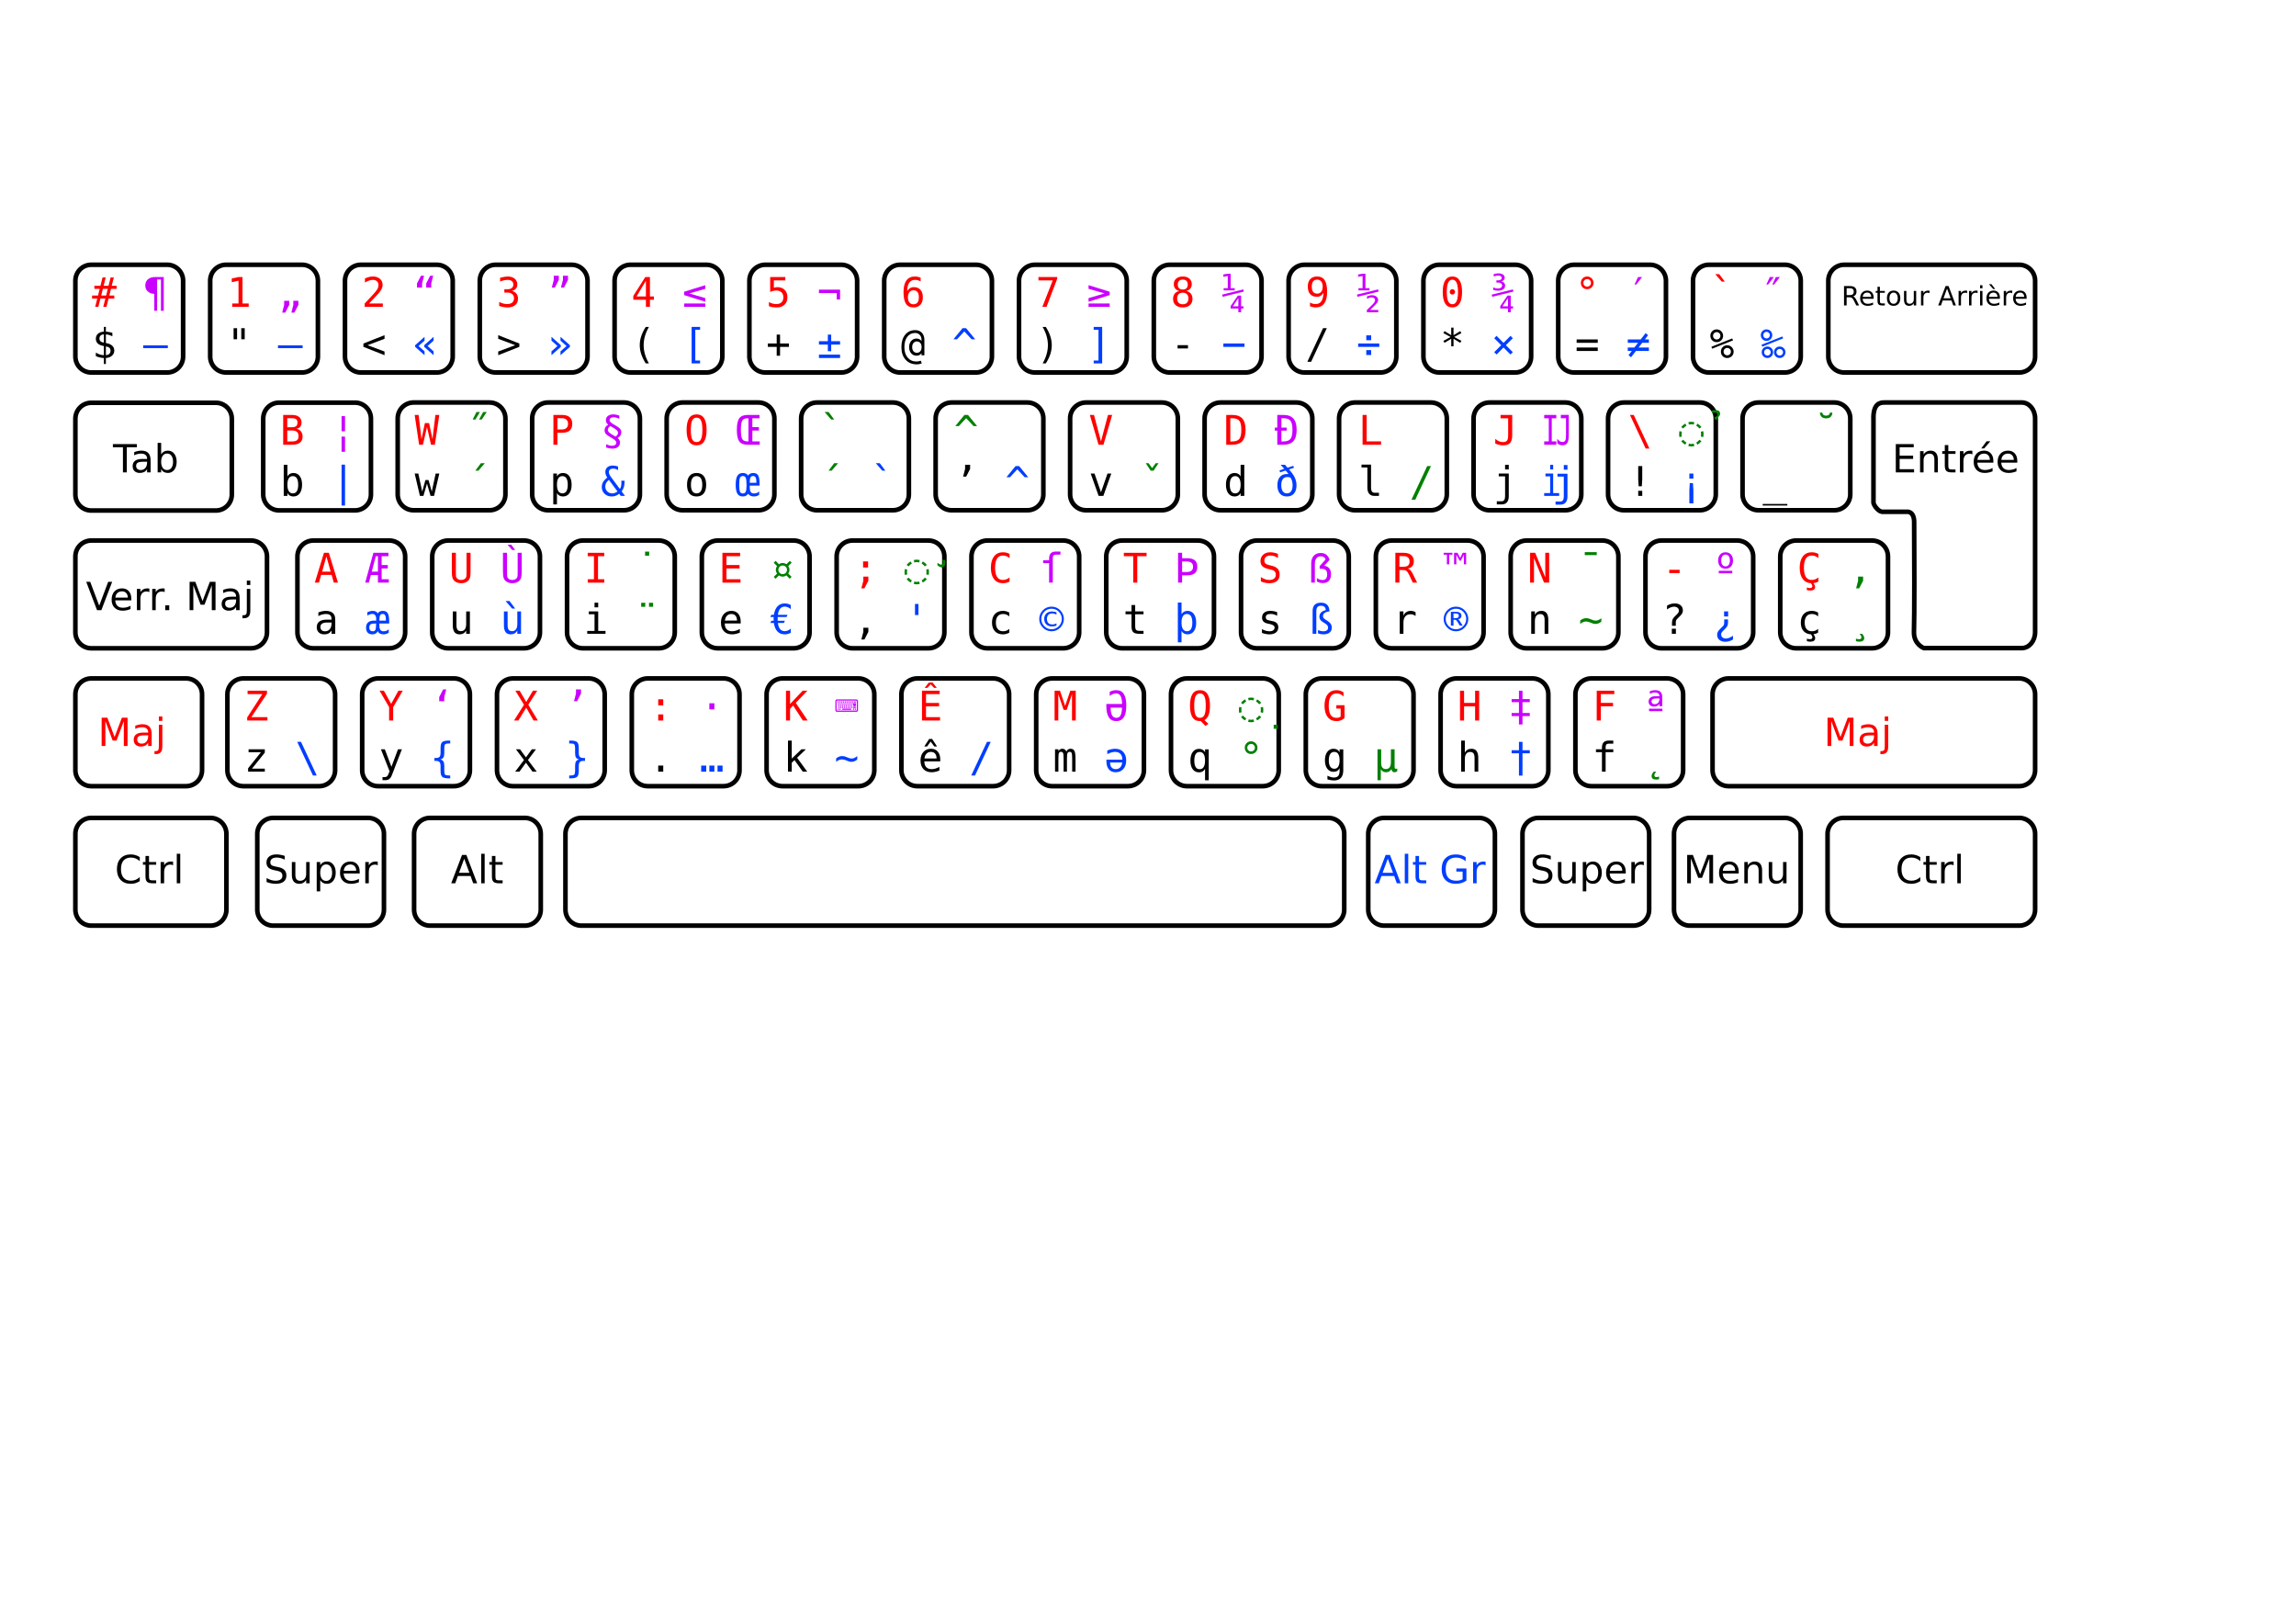
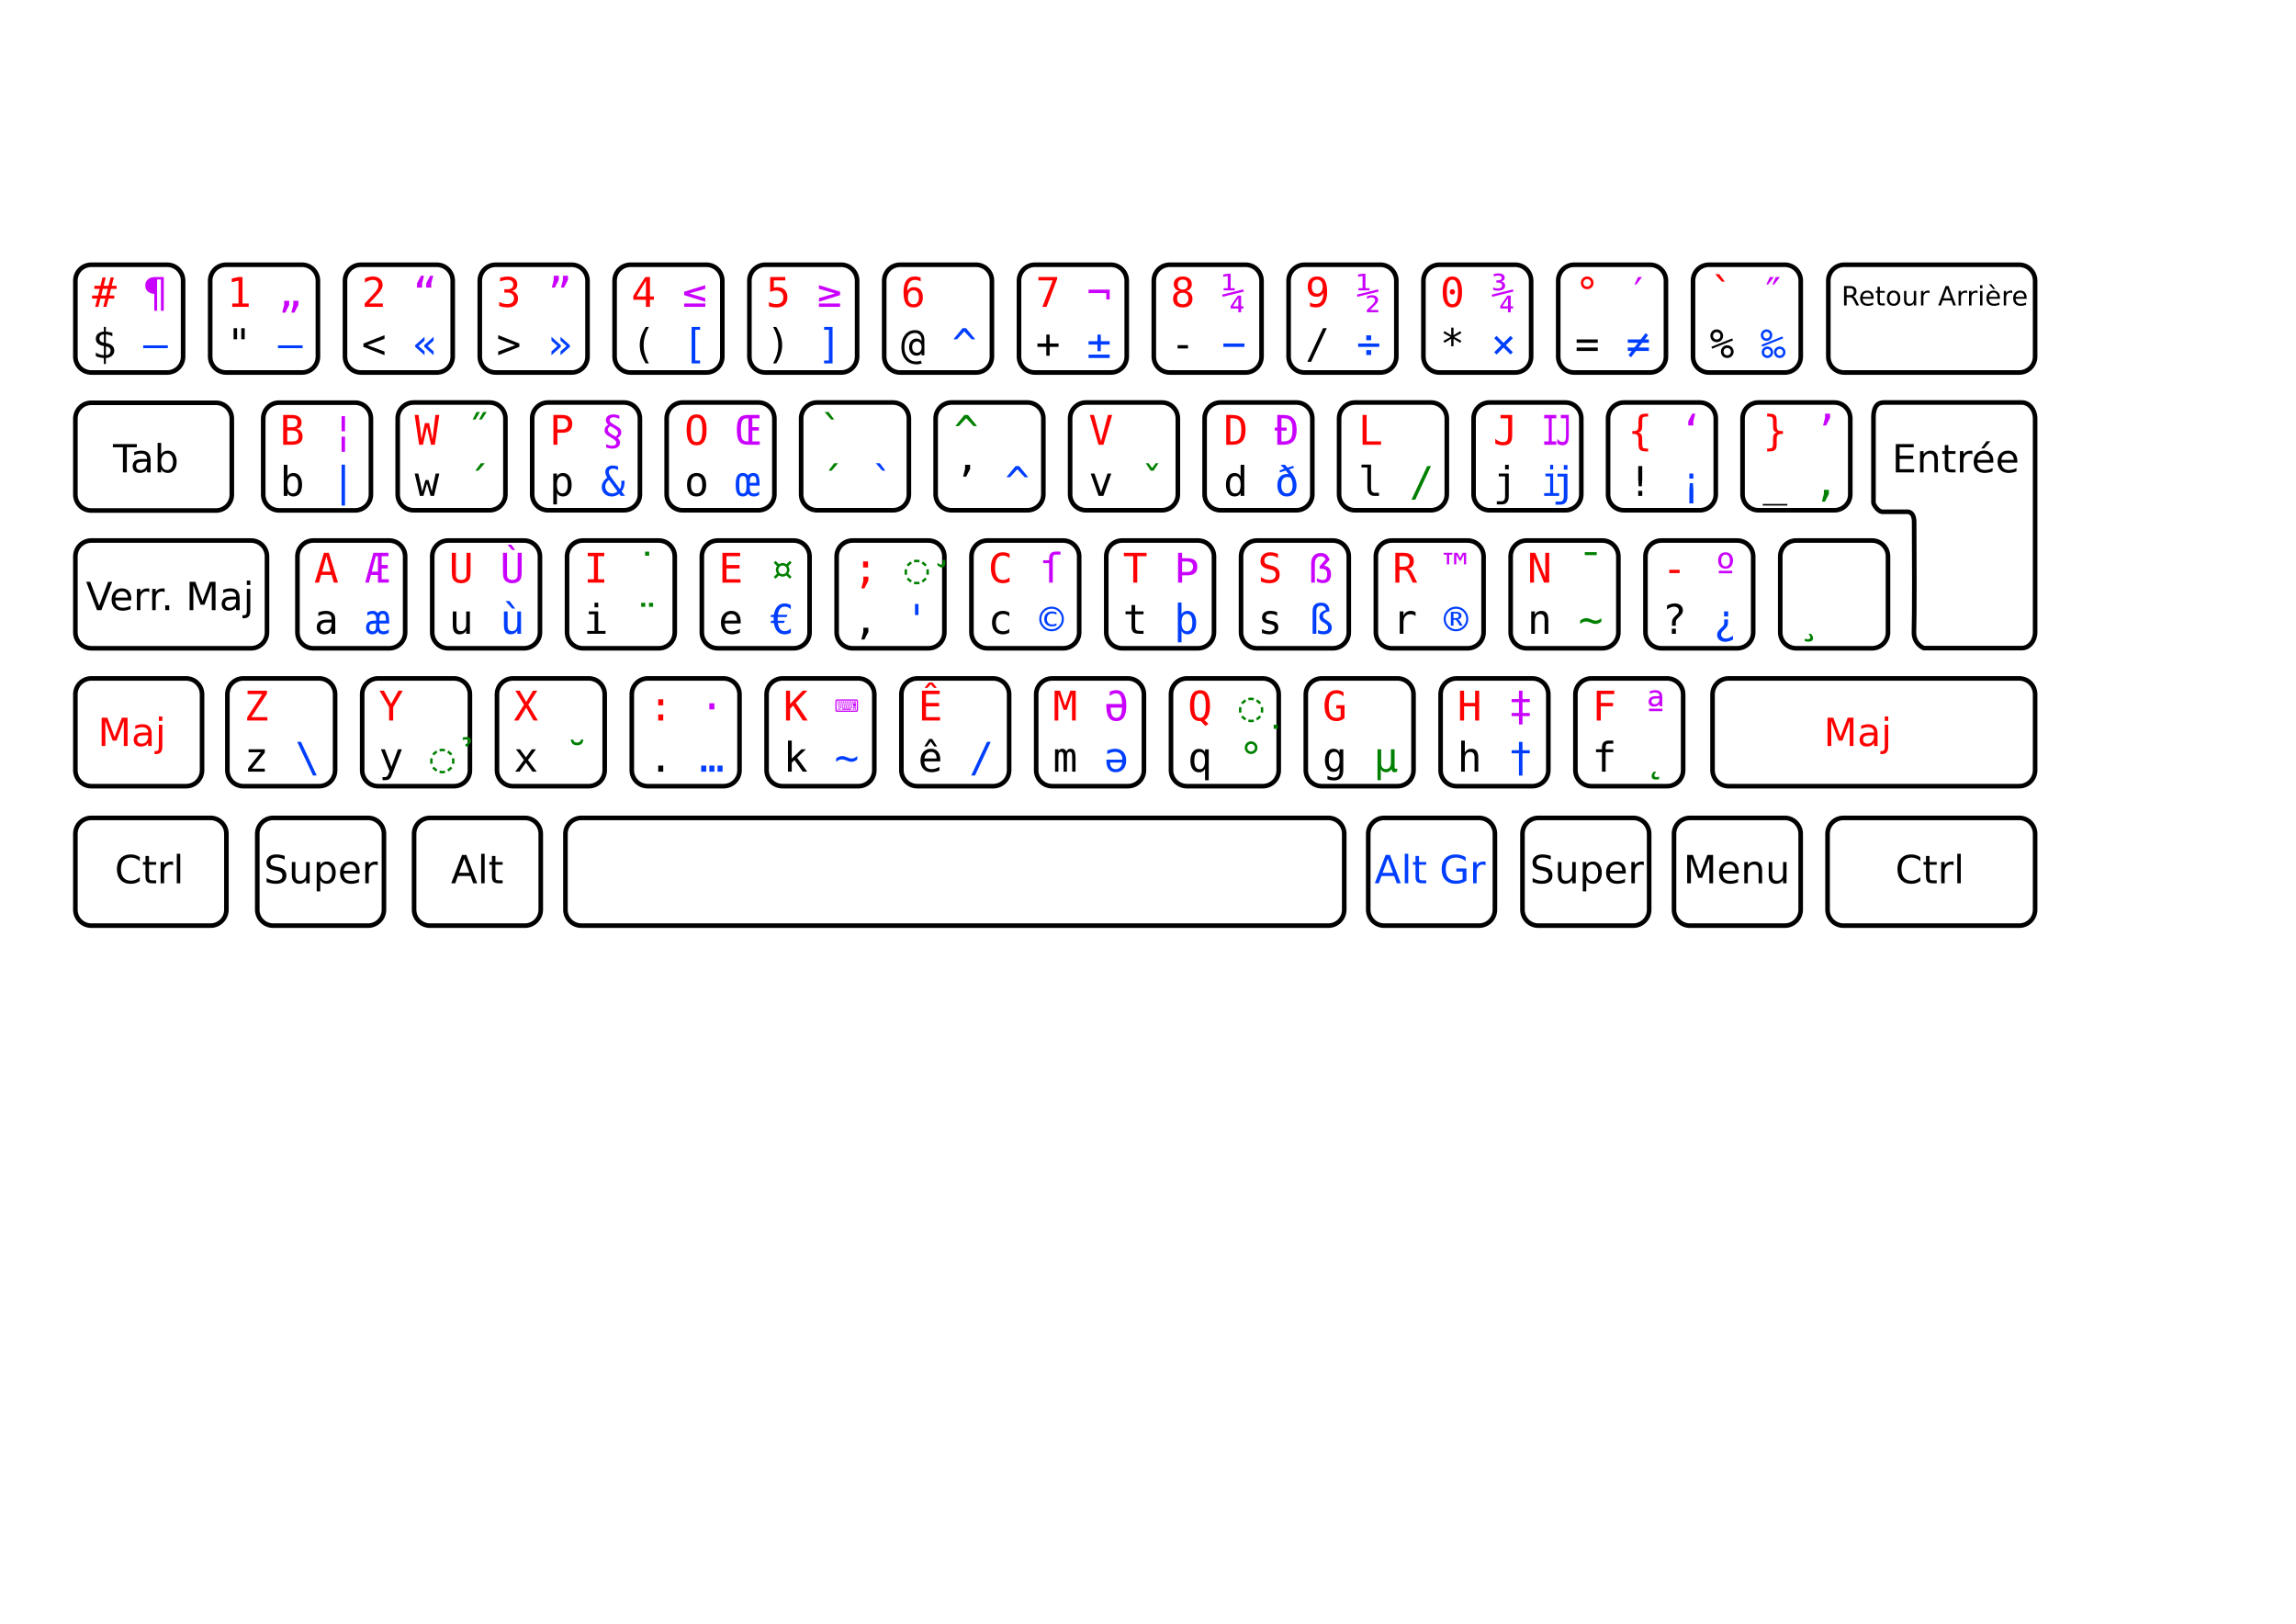
<svg xmlns="http://www.w3.org/2000/svg" width="297mm" height="210mm" id="svg3276">
  <defs id="defs3278" />
  <g id="layer1">
    <rect width="52.671" height="52.671" rx="7.785" x="36.853" y="129.416" style="opacity:1;fill:none;fill-opacity:1;stroke:#000000;stroke-width:2.25;stroke-linecap:square;stroke-linejoin:miter;stroke-miterlimit:4;stroke-dasharray:none;stroke-dashoffset:0;stroke-opacity:1" id="rect3285" />
    <rect width="52.671" height="52.671" rx="7.785" ry="7.785" x="102.758" y="129.416" style="fill:none;fill-opacity:1;stroke:#000000;stroke-width:2.25;stroke-linecap:square;stroke-linejoin:miter;stroke-miterlimit:4;stroke-dasharray:none;stroke-dashoffset:0;stroke-opacity:1" id="use3769" />
    <rect width="52.671" height="52.671" rx="7.785" ry="7.785" x="168.664" y="129.416" style="fill:none;fill-opacity:1;stroke:#000000;stroke-width:2.25;stroke-linecap:square;stroke-linejoin:miter;stroke-miterlimit:4;stroke-dasharray:none;stroke-dashoffset:0;stroke-opacity:1" id="use3771" />
    <rect width="52.671" height="52.671" rx="7.785" ry="7.785" x="234.569" y="129.416" style="fill:none;fill-opacity:1;stroke:#000000;stroke-width:2.25;stroke-linecap:square;stroke-linejoin:miter;stroke-miterlimit:4;stroke-dasharray:none;stroke-dashoffset:0;stroke-opacity:1" id="use3773" />
    <rect width="52.671" height="52.671" rx="7.785" ry="7.785" x="300.475" y="129.416" style="fill:none;fill-opacity:1;stroke:#000000;stroke-width:2.25;stroke-linecap:square;stroke-linejoin:miter;stroke-miterlimit:4;stroke-dasharray:none;stroke-dashoffset:0;stroke-opacity:1" id="use3775" />
    <rect width="52.671" height="52.671" rx="7.785" ry="7.785" x="366.38" y="129.416" style="fill:none;fill-opacity:1;stroke:#000000;stroke-width:2.25;stroke-linecap:square;stroke-linejoin:miter;stroke-miterlimit:4;stroke-dasharray:none;stroke-dashoffset:0;stroke-opacity:1" id="use3777" />
    <rect width="52.671" height="52.671" rx="7.785" ry="7.785" x="432.286" y="129.416" style="fill:none;fill-opacity:1;stroke:#000000;stroke-width:2.25;stroke-linecap:square;stroke-linejoin:miter;stroke-miterlimit:4;stroke-dasharray:none;stroke-dashoffset:0;stroke-opacity:1" id="use3779" />
    <rect width="52.671" height="52.671" rx="7.785" ry="7.785" x="498.192" y="129.416" style="fill:none;fill-opacity:1;stroke:#000000;stroke-width:2.25;stroke-linecap:square;stroke-linejoin:miter;stroke-miterlimit:4;stroke-dasharray:none;stroke-dashoffset:0;stroke-opacity:1" id="use3781" />
    <rect width="52.671" height="52.671" rx="7.785" ry="7.785" x="564.097" y="129.416" style="fill:none;fill-opacity:1;stroke:#000000;stroke-width:2.25;stroke-linecap:square;stroke-linejoin:miter;stroke-miterlimit:4;stroke-dasharray:none;stroke-dashoffset:0;stroke-opacity:1" id="use3783" />
    <rect width="52.671" height="52.671" rx="7.785" ry="7.785" x="630.003" y="129.416" style="fill:none;fill-opacity:1;stroke:#000000;stroke-width:2.25;stroke-linecap:square;stroke-linejoin:miter;stroke-miterlimit:4;stroke-dasharray:none;stroke-dashoffset:0;stroke-opacity:1" id="use3785" />
    <rect width="52.671" height="52.671" rx="7.785" ry="7.785" x="695.908" y="129.416" style="fill:none;fill-opacity:1;stroke:#000000;stroke-width:2.25;stroke-linecap:square;stroke-linejoin:miter;stroke-miterlimit:4;stroke-dasharray:none;stroke-dashoffset:0;stroke-opacity:1" id="use3787" />
    <rect width="52.671" height="52.671" rx="7.785" ry="7.785" x="761.814" y="129.416" style="fill:none;fill-opacity:1;stroke:#000000;stroke-width:2.25;stroke-linecap:square;stroke-linejoin:miter;stroke-miterlimit:4;stroke-dasharray:none;stroke-dashoffset:0;stroke-opacity:1" id="use3789" />
    <rect width="52.671" height="52.671" rx="7.785" ry="7.785" x="827.719" y="129.416" style="fill:none;fill-opacity:1;stroke:#000000;stroke-width:2.25;stroke-linecap:square;stroke-linejoin:miter;stroke-miterlimit:4;stroke-dasharray:none;stroke-dashoffset:0;stroke-opacity:1" id="use3791" />
    <rect width="52.671" height="52.671" rx="7.785" ry="7.785" x="128.682" y="196.819" style="fill:none;fill-opacity:1;stroke:#000000;stroke-width:2.25;stroke-linecap:square;stroke-linejoin:miter;stroke-miterlimit:4;stroke-dasharray:none;stroke-dashoffset:0;stroke-opacity:1" id="use3797" />
    <rect width="52.671" height="52.671" rx="7.785" ry="7.785" x="145.412" y="264.221" style="fill:none;fill-opacity:1;stroke:#000000;stroke-width:2.25;stroke-linecap:square;stroke-linejoin:miter;stroke-miterlimit:4;stroke-dasharray:none;stroke-dashoffset:0;stroke-opacity:1" id="use3799" />
    <rect width="52.671" height="52.671" rx="7.785" ry="7.785" x="194.432" y="196.754" style="fill:none;fill-opacity:1;stroke:#000000;stroke-width:2.25;stroke-linecap:square;stroke-linejoin:miter;stroke-miterlimit:4;stroke-dasharray:none;stroke-dashoffset:0;stroke-opacity:1" id="use3801" />
    <rect width="52.671" height="52.671" rx="7.785" ry="7.785" x="260.182" y="196.754" style="fill:none;fill-opacity:1;stroke:#000000;stroke-width:2.25;stroke-linecap:square;stroke-linejoin:miter;stroke-miterlimit:4;stroke-dasharray:none;stroke-dashoffset:0;stroke-opacity:1" id="use3803" />
    <rect width="52.671" height="52.671" rx="7.785" ry="7.785" x="325.932" y="196.754" style="fill:none;fill-opacity:1;stroke:#000000;stroke-width:2.25;stroke-linecap:square;stroke-linejoin:miter;stroke-miterlimit:4;stroke-dasharray:none;stroke-dashoffset:0;stroke-opacity:1" id="use3805" />
    <rect width="52.671" height="52.671" rx="7.785" ry="7.785" x="391.683" y="196.754" style="fill:none;fill-opacity:1;stroke:#000000;stroke-width:2.25;stroke-linecap:square;stroke-linejoin:miter;stroke-miterlimit:4;stroke-dasharray:none;stroke-dashoffset:0;stroke-opacity:1" id="use3807" />
    <rect width="52.671" height="52.671" rx="7.785" ry="7.785" x="457.433" y="196.754" style="fill:none;fill-opacity:1;stroke:#000000;stroke-width:2.25;stroke-linecap:square;stroke-linejoin:miter;stroke-miterlimit:4;stroke-dasharray:none;stroke-dashoffset:0;stroke-opacity:1" id="use3809" />
    <rect width="52.671" height="52.671" rx="7.785" ry="7.785" x="523.183" y="196.754" style="fill:none;fill-opacity:1;stroke:#000000;stroke-width:2.25;stroke-linecap:square;stroke-linejoin:miter;stroke-miterlimit:4;stroke-dasharray:none;stroke-dashoffset:0;stroke-opacity:1" id="use3811" />
    <rect width="52.671" height="52.671" rx="7.785" ry="7.785" x="588.933" y="196.754" style="fill:none;fill-opacity:1;stroke:#000000;stroke-width:2.25;stroke-linecap:square;stroke-linejoin:miter;stroke-miterlimit:4;stroke-dasharray:none;stroke-dashoffset:0;stroke-opacity:1" id="use3813" />
    <rect width="52.671" height="52.671" rx="7.785" ry="7.785" x="654.683" y="196.754" style="fill:none;fill-opacity:1;stroke:#000000;stroke-width:2.25;stroke-linecap:square;stroke-linejoin:miter;stroke-miterlimit:4;stroke-dasharray:none;stroke-dashoffset:0;stroke-opacity:1" id="use3815" />
    <rect width="52.671" height="52.671" rx="7.785" ry="7.785" x="720.433" y="196.754" style="fill:none;fill-opacity:1;stroke:#000000;stroke-width:2.25;stroke-linecap:square;stroke-linejoin:miter;stroke-miterlimit:4;stroke-dasharray:none;stroke-dashoffset:0;stroke-opacity:1" id="use3817" />
    <rect width="52.671" height="52.671" rx="7.785" ry="7.785" x="786.184" y="196.754" style="fill:none;fill-opacity:1;stroke:#000000;stroke-width:2.25;stroke-linecap:square;stroke-linejoin:miter;stroke-miterlimit:4;stroke-dasharray:none;stroke-dashoffset:0;stroke-opacity:1" id="use3819" />
    <rect width="52.671" height="52.671" rx="7.785" ry="7.785" x="851.934" y="196.754" style="fill:none;fill-opacity:1;stroke:#000000;stroke-width:2.25;stroke-linecap:square;stroke-linejoin:miter;stroke-miterlimit:4;stroke-dasharray:none;stroke-dashoffset:0;stroke-opacity:1" id="use3821" />
    <rect width="52.671" height="52.671" rx="7.785" ry="7.785" x="111.165" y="331.624" style="fill:none;fill-opacity:1;stroke:#000000;stroke-width:2.25;stroke-linecap:square;stroke-linejoin:miter;stroke-miterlimit:4;stroke-dasharray:none;stroke-dashoffset:0;stroke-opacity:1" id="use3847" />
    <rect width="52.671" height="52.671" rx="7.785" ry="7.785" x="211.317" y="264.221" style="fill:none;fill-opacity:1;stroke:#000000;stroke-width:2.25;stroke-linecap:square;stroke-linejoin:miter;stroke-miterlimit:4;stroke-dasharray:none;stroke-dashoffset:0;stroke-opacity:1" id="use3849" />
    <rect width="52.671" height="52.671" rx="7.785" ry="7.785" x="277.223" y="264.221" style="fill:none;fill-opacity:1;stroke:#000000;stroke-width:2.25;stroke-linecap:square;stroke-linejoin:miter;stroke-miterlimit:4;stroke-dasharray:none;stroke-dashoffset:0;stroke-opacity:1" id="use3851" />
    <rect width="52.671" height="52.671" rx="7.785" ry="7.785" x="343.128" y="264.221" style="fill:none;fill-opacity:1;stroke:#000000;stroke-width:2.25;stroke-linecap:square;stroke-linejoin:miter;stroke-miterlimit:4;stroke-dasharray:none;stroke-dashoffset:0;stroke-opacity:1" id="use3853" />
    <rect width="52.671" height="52.671" rx="7.785" ry="7.785" x="409.034" y="264.221" style="fill:none;fill-opacity:1;stroke:#000000;stroke-width:2.25;stroke-linecap:square;stroke-linejoin:miter;stroke-miterlimit:4;stroke-dasharray:none;stroke-dashoffset:0;stroke-opacity:1" id="use3855" />
    <rect width="52.671" height="52.671" rx="7.785" ry="7.785" x="474.939" y="264.221" style="fill:none;fill-opacity:1;stroke:#000000;stroke-width:2.25;stroke-linecap:square;stroke-linejoin:miter;stroke-miterlimit:4;stroke-dasharray:none;stroke-dashoffset:0;stroke-opacity:1" id="use3857" />
    <rect width="52.671" height="52.671" rx="7.785" ry="7.785" x="540.845" y="264.221" style="fill:none;fill-opacity:1;stroke:#000000;stroke-width:2.25;stroke-linecap:square;stroke-linejoin:miter;stroke-miterlimit:4;stroke-dasharray:none;stroke-dashoffset:0;stroke-opacity:1" id="use3859" />
    <rect width="52.671" height="52.671" rx="7.785" ry="7.785" x="606.75" y="264.221" style="fill:none;fill-opacity:1;stroke:#000000;stroke-width:2.25;stroke-linecap:square;stroke-linejoin:miter;stroke-miterlimit:4;stroke-dasharray:none;stroke-dashoffset:0;stroke-opacity:1" id="use3861" />
    <rect width="52.671" height="52.671" rx="7.785" ry="7.785" x="672.656" y="264.221" style="fill:none;fill-opacity:1;stroke:#000000;stroke-width:2.25;stroke-linecap:square;stroke-linejoin:miter;stroke-miterlimit:4;stroke-dasharray:none;stroke-dashoffset:0;stroke-opacity:1" id="use3863" />
    <rect width="52.671" height="52.671" rx="7.785" ry="7.785" x="738.561" y="264.221" style="fill:none;fill-opacity:1;stroke:#000000;stroke-width:2.25;stroke-linecap:square;stroke-linejoin:miter;stroke-miterlimit:4;stroke-dasharray:none;stroke-dashoffset:0;stroke-opacity:1" id="use3865" />
    <rect width="52.671" height="52.671" rx="7.785" ry="7.785" x="804.467" y="264.221" style="fill:none;fill-opacity:1;stroke:#000000;stroke-width:2.25;stroke-linecap:square;stroke-linejoin:miter;stroke-miterlimit:4;stroke-dasharray:none;stroke-dashoffset:0;stroke-opacity:1" id="use3867" />
    <rect width="52.671" height="52.671" rx="7.785" ry="7.785" x="870.372" y="264.221" style="fill:none;fill-opacity:1;stroke:#000000;stroke-width:2.25;stroke-linecap:square;stroke-linejoin:miter;stroke-miterlimit:4;stroke-dasharray:none;stroke-dashoffset:0;stroke-opacity:1" id="use3869" />
    <rect width="52.671" height="52.671" rx="7.785" ry="7.785" x="177.071" y="331.624" style="fill:none;fill-opacity:1;stroke:#000000;stroke-width:2.25;stroke-linecap:square;stroke-linejoin:miter;stroke-miterlimit:4;stroke-dasharray:none;stroke-dashoffset:0;stroke-opacity:1" id="use3899" />
    <rect width="52.671" height="52.671" rx="7.785" ry="7.785" x="242.976" y="331.624" style="fill:none;fill-opacity:1;stroke:#000000;stroke-width:2.25;stroke-linecap:square;stroke-linejoin:miter;stroke-miterlimit:4;stroke-dasharray:none;stroke-dashoffset:0;stroke-opacity:1" id="use3901" />
    <rect width="52.671" height="52.671" rx="7.785" ry="7.785" x="308.882" y="331.624" style="fill:none;fill-opacity:1;stroke:#000000;stroke-width:2.25;stroke-linecap:square;stroke-linejoin:miter;stroke-miterlimit:4;stroke-dasharray:none;stroke-dashoffset:0;stroke-opacity:1" id="use3903" />
    <rect width="52.671" height="52.671" rx="7.785" ry="7.785" x="374.787" y="331.624" style="fill:none;fill-opacity:1;stroke:#000000;stroke-width:2.25;stroke-linecap:square;stroke-linejoin:miter;stroke-miterlimit:4;stroke-dasharray:none;stroke-dashoffset:0;stroke-opacity:1" id="use3905" />
    <rect width="52.671" height="52.671" rx="7.785" ry="7.785" x="440.693" y="331.624" style="fill:none;fill-opacity:1;stroke:#000000;stroke-width:2.25;stroke-linecap:square;stroke-linejoin:miter;stroke-miterlimit:4;stroke-dasharray:none;stroke-dashoffset:0;stroke-opacity:1" id="use3907" />
    <rect width="52.671" height="52.671" rx="7.785" ry="7.785" x="506.598" y="331.624" style="fill:none;fill-opacity:1;stroke:#000000;stroke-width:2.25;stroke-linecap:square;stroke-linejoin:miter;stroke-miterlimit:4;stroke-dasharray:none;stroke-dashoffset:0;stroke-opacity:1" id="use3909" />
    <rect width="52.671" height="52.671" rx="7.785" ry="7.785" x="572.504" y="331.624" style="fill:none;fill-opacity:1;stroke:#000000;stroke-width:2.25;stroke-linecap:square;stroke-linejoin:miter;stroke-miterlimit:4;stroke-dasharray:none;stroke-dashoffset:0;stroke-opacity:1" id="use3911" />
    <rect width="52.671" height="52.671" rx="7.785" ry="7.785" x="638.409" y="331.624" style="fill:none;fill-opacity:1;stroke:#000000;stroke-width:2.25;stroke-linecap:square;stroke-linejoin:miter;stroke-miterlimit:4;stroke-dasharray:none;stroke-dashoffset:0;stroke-opacity:1" id="use3913" />
    <rect width="52.671" height="52.671" rx="7.785" ry="7.785" x="704.315" y="331.624" style="fill:none;fill-opacity:1;stroke:#000000;stroke-width:2.25;stroke-linecap:square;stroke-linejoin:miter;stroke-miterlimit:4;stroke-dasharray:none;stroke-dashoffset:0;stroke-opacity:1" id="use3915" />
    <rect width="52.671" height="52.671" rx="7.785" ry="7.785" x="770.22" y="331.624" style="fill:none;fill-opacity:1;stroke:#000000;stroke-width:2.25;stroke-linecap:square;stroke-linejoin:miter;stroke-miterlimit:4;stroke-dasharray:none;stroke-dashoffset:0;stroke-opacity:1" id="use3917" />
    <rect width="76.484" height="52.671" rx="7.785" ry="7.785" x="36.853" y="196.884" style="opacity:1;fill:none;fill-opacity:1;stroke:#000000;stroke-width:2.25;stroke-linecap:square;stroke-linejoin:miter;stroke-miterlimit:4;stroke-dasharray:none;stroke-dashoffset:0;stroke-opacity:1" id="rect3921" />
    <rect width="93.681" height="52.671" rx="7.785" ry="7.785" x="36.853" y="264.221" style="opacity:1;fill:none;fill-opacity:1;stroke:#000000;stroke-width:2.25;stroke-linecap:square;stroke-linejoin:miter;stroke-miterlimit:4;stroke-dasharray:none;stroke-dashoffset:0;stroke-opacity:1" id="rect3923" />
    <rect width="61.932" height="52.671" rx="7.785" ry="7.785" x="36.853" y="331.624" style="opacity:1;fill:none;fill-opacity:1;stroke:#000000;stroke-width:2.25;stroke-linecap:square;stroke-linejoin:miter;stroke-miterlimit:4;stroke-dasharray:none;stroke-dashoffset:0;stroke-opacity:1" id="rect3925" />
    <rect width="73.838" height="52.671" rx="7.785" ry="7.785" x="36.853" y="399.804" style="opacity:1;fill:none;fill-opacity:1;stroke:#000000;stroke-width:2.25;stroke-linecap:square;stroke-linejoin:miter;stroke-miterlimit:4;stroke-dasharray:none;stroke-dashoffset:0;stroke-opacity:1" id="rect4021" />
    <rect width="61.932" height="52.671" rx="7.785" ry="7.785" x="125.783" y="399.804" style="opacity:1;fill:none;fill-opacity:1;stroke:#000000;stroke-width:2.25;stroke-linecap:square;stroke-linejoin:miter;stroke-miterlimit:4;stroke-dasharray:none;stroke-dashoffset:0;stroke-opacity:1" id="rect4023" />
    <rect width="61.932" height="52.671" rx="7.785" ry="7.785" x="202.448" y="399.804" style="opacity:1;fill:none;fill-opacity:1;stroke:#000000;stroke-width:2.25;stroke-linecap:square;stroke-linejoin:miter;stroke-miterlimit:4;stroke-dasharray:none;stroke-dashoffset:0;stroke-opacity:1" id="rect4025" />
    <rect width="380.751" height="52.671" rx="7.785" ry="7.785" x="276.448" y="399.804" style="opacity:1;fill:none;fill-opacity:1;stroke:#000000;stroke-width:2.25;stroke-linecap:square;stroke-linejoin:miter;stroke-miterlimit:4;stroke-dasharray:none;stroke-dashoffset:0;stroke-opacity:1" id="rect4027" />
    <rect width="61.932" height="52.671" rx="7.785" ry="7.785" x="668.935" y="399.804" style="opacity:1;fill:none;fill-opacity:1;stroke:#000000;stroke-width:2.25;stroke-linecap:square;stroke-linejoin:miter;stroke-miterlimit:4;stroke-dasharray:none;stroke-dashoffset:0;stroke-opacity:1" id="rect4029" />
    <rect width="61.932" height="52.671" rx="7.785" ry="7.785" x="744.34" y="399.804" style="opacity:1;fill:none;fill-opacity:1;stroke:#000000;stroke-width:2.25;stroke-linecap:square;stroke-linejoin:miter;stroke-miterlimit:4;stroke-dasharray:none;stroke-dashoffset:0;stroke-opacity:1" id="rect4031" />
    <rect width="61.932" height="52.671" rx="7.785" ry="7.785" x="818.423" y="399.804" style="opacity:1;fill:none;fill-opacity:1;stroke:#000000;stroke-width:2.25;stroke-linecap:square;stroke-linejoin:miter;stroke-miterlimit:4;stroke-dasharray:none;stroke-dashoffset:0;stroke-opacity:1" id="rect4033" />
    <rect width="101.476" height="52.671" rx="7.785" ry="7.785" x="893.495" y="399.804" style="opacity:1;fill:none;fill-opacity:1;stroke:#000000;stroke-width:2.25;stroke-linecap:square;stroke-linejoin:miter;stroke-miterlimit:4;stroke-dasharray:none;stroke-dashoffset:0;stroke-opacity:1" id="rect4035" />
    <rect width="101.107" height="52.671" rx="7.785" ry="7.785" x="893.864" y="129.416" style="fill:none;fill-opacity:1;stroke:#000000;stroke-width:2.25;stroke-linecap:square;stroke-linejoin:miter;stroke-miterlimit:4;stroke-dasharray:none;stroke-dashoffset:0;stroke-opacity:1" id="rect4037" />
    <path d="M 988.477,196.754 C 992.074,196.754 994.971,200.226 994.971,204.539 L 994.971,309.012 C 994.971,313.325 992.074,316.797 988.477,316.797 L 940.54,316.797 C 940.54,316.797 935.63,314.892 935.738,309.012 C 936.002,302.563 935.951,268.096 935.835,254.997 C 935.719,249.495 932.051,250.165 932.051,250.165 L 920.062,250.165 C 917.844,249.785 915.942,246.485 915.942,245.741 C 915.942,235.499 915.942,195.894 915.942,205.366 C 915.618,197.026 919.266,196.754 921.336,196.754 C 938.042,196.754 988.477,196.754 988.477,196.754 z " style="fill:none;fill-opacity:1;stroke:#000000;stroke-width:2.25;stroke-linecap:square;stroke-linejoin:miter;stroke-miterlimit:4;stroke-dashoffset:0;stroke-opacity:1" id="rect4039" />
    <rect width="157.702" height="52.671" rx="7.785" ry="7.785" x="837.269" y="331.624" style="opacity:1;fill:none;fill-opacity:1;stroke:#000000;stroke-width:2.25;stroke-linecap:square;stroke-linejoin:miter;stroke-miterlimit:4;stroke-dasharray:none;stroke-dashoffset:0;stroke-opacity:1" id="rect4048" />
    <text x="55.246" y="230.919" style="font-size:19px;fill:#000000;font-family:DejaVu Sans" id="text69">Tab</text>
    <text x="42" y="298.25" style="font-size:19px;fill:#000000;font-family:DejaVu Sans" id="text71">Verr. Maj</text>
    <text x="47.834" y="364.663" style="font-size:19px;fill:#ff0000;font-family:DejaVu Sans" id="text73">Maj</text>
    <text x="56.096" y="431.763" style="font-size:19px;fill:#000000;font-family:DejaVu Sans" id="text75">Ctrl</text>
    <text x="129.021" y="431.763" style="font-size:19px;fill:#000000;font-family:DejaVu Sans" id="text77">Super</text>
    <text x="220.452" y="431.763" style="font-size:19px;fill:#000000;font-family:DejaVu Sans" id="text79">Alt</text>
    <text x="672" y="431.763" style="font-size:19px;fill:#003eff;font-family:DejaVu Sans" id="text81">Alt Gr</text>
    <text x="748" y="431.763" style="font-size:19px;fill:#000000;font-family:DejaVu Sans" id="text83">Super</text>
    <text x="823" y="431.763" style="font-size:19px;fill:#000000;font-family:DejaVu Sans" id="text85">Menu</text>
    <text x="926.602" y="431.763" style="font-size:19px;fill:#000000;font-family:DejaVu Sans" id="text87">Ctrl</text>
    <text x="891.625" y="364.663" style="font-size:19px;fill:#ff0000;font-family:DejaVu Sans" id="text89">Maj</text>
    <text x="925" y="230.919" style="font-size:19px;fill:#000000;font-family:DejaVu Sans" id="text91">Entrée</text>
    <text x="900.267" y="149.318" style="font-size:13px;fill:#000000;font-family:DejaVu Sans" id="text93">Retour Arrière</text>
    <text x="820.884" y="242.403" style="font-size:20px;fill:#003eff;font-family:DejaVu Sans Mono">¡</text>
    <text x="333.622" y="175.0" style="font-size:20px;fill:#003eff;font-family:DejaVu Sans Mono">[</text>
    <text x="514.746" y="352.208" style="font-size:20px;fill:#ff0000;font-family:DejaVu Sans Mono">M</text>
    <text x="448.84" y="352.208" style="font-size:20px;fill:#ff0000;font-family:DejaVu Sans Mono">Ê</text>
    <text x="342.029" y="352.208" style="font-size:20px;fill:#ca00ff;font-family:DejaVu Sans Mono">·</text>
    <text x="835.866" y="175.0" style="font-size:20px;fill:#000000;font-family:DejaVu Sans Mono">%</text>
    <text x="359.546" y="242.403" style="font-size:20px;fill:#003eff;font-family:DejaVu Sans Mono">œ</text>
    <text x="605.651" y="352.208" style="font-size:20px;fill:#008000;font-family:DejaVu Sans Mono">̣</text>
    <text x="45.0" y="175.0" style="font-size:20px;fill:#000000;font-family:DejaVu Sans Mono">$</text>
    <text x="440.433" y="150.0" style="font-size:20px;fill:#ff0000;font-family:DejaVu Sans Mono">6</text>
    <text x="664.073" y="242.403" style="font-size:20px;fill:#000000;font-family:DejaVu Sans Mono">l</text>
    <text x="598.168" y="242.403" style="font-size:20px;fill:#000000;font-family:DejaVu Sans Mono">d</text>
    <text x="268.64" y="242.403" style="font-size:20px;fill:#000000;font-family:DejaVu Sans Mono">p</text>
    <text x="202.734" y="242.403" style="font-size:20px;fill:#000000;font-family:DejaVu Sans Mono">w</text>
    <text x="136.829" y="242.403" style="font-size:20px;fill:#000000;font-family:DejaVu Sans Mono">b</text>
    <text x="532.262" y="242.403" style="font-size:20px;fill:#000000;font-family:DejaVu Sans Mono">v</text>
    <text x="466.357" y="242.403" style="font-size:20px;fill:#000000;font-family:DejaVu Sans Mono">’</text>
    <text x="400.451" y="242.403" style="font-size:20px;fill:#008000;font-family:DejaVu Sans Mono">´</text>
    <text x="334.546" y="242.403" style="font-size:20px;fill:#000000;font-family:DejaVu Sans Mono">o</text>
    <text x="374.528" y="150.0" style="font-size:20px;fill:#ff0000;font-family:DejaVu Sans Mono">5</text>
    <text x="178.559" y="284.805" style="font-size:20px;fill:#ca00ff;font-family:DejaVu Sans Mono">Æ</text>
    <text x="573.992" y="284.805" style="font-size:20px;fill:#ca00ff;font-family:DejaVu Sans Mono">Þ</text>
    <text x="417.181" y="284.805" style="font-size:20px;fill:#ff0000;font-family:DejaVu Sans Mono">;</text>
    <text x="689.073" y="242.403" style="font-size:20px;fill:#008000;font-family:DejaVu Sans Mono">/</text>
    <text x="837.614" y="309.805" style="font-size:20px;fill:#003eff;font-family:DejaVu Sans Mono">¿</text>
    <text x="506.339" y="150.0" style="font-size:20px;fill:#ff0000;font-family:DejaVu Sans Mono">7</text>
    <text x="508.086" y="309.805" style="font-size:20px;fill:#003eff;font-family:DejaVu Sans Mono">©</text>
    <text x="267.717" y="175.0" style="font-size:20px;fill:#003eff;font-family:DejaVu Sans Mono">»</text>
-     <text x="903.519" y="284.805" style="font-size:20px;fill:#008000;font-family:DejaVu Sans Mono">,</text>
+     <text x="903.519" y="284.805" style="font-size:20px;fill:#ca00ff;font-family:DejaVu Sans Mono"> </text>
    <text x="729.979" y="217.403" style="font-size:20px;fill:#ff0000;font-family:DejaVu Sans Mono">J</text>
    <text x="754.979" y="217.403" style="font-size:20px;fill:#ca00ff;font-family:DejaVu Sans Mono">Ĳ</text>
-     <text x="861.79" y="217.403" style="font-size:20px;fill:#ff0000;font-family:DejaVu Sans Mono"> </text>
+     <text x="861.79" y="217.403" style="font-size:20px;fill:#ff0000;font-family:DejaVu Sans Mono">}</text>
    <text x="778.368" y="352.208" style="font-size:20px;fill:#ff0000;font-family:DejaVu Sans Mono">F</text>
    <text x="473.84" y="377.208" style="font-size:20px;fill:#003eff;font-family:DejaVu Sans Mono">/</text>
    <text x="442.181" y="284.805" style="font-size:20px;fill:#008000;font-family:DejaVu Sans Mono">̛</text>
    <text x="671.557" y="352.208" style="font-size:20px;fill:#ca00ff;font-family:DejaVu Sans Mono" />
    <text x="771.708" y="309.805" style="font-size:20px;fill:#008000;font-family:DejaVu Sans Mono">~</text>
    <text x="614.897" y="284.805" style="font-size:20px;fill:#ff0000;font-family:DejaVu Sans Mono">S</text>
    <text x="548.992" y="284.805" style="font-size:20px;fill:#ff0000;font-family:DejaVu Sans Mono">T</text>
    <text x="663.15" y="175.0" style="font-size:20px;fill:#003eff;font-family:DejaVu Sans Mono">÷</text>
    <text x="680.803" y="284.805" style="font-size:20px;fill:#ff0000;font-family:DejaVu Sans Mono">R</text>
    <text x="712.462" y="352.208" style="font-size:20px;fill:#ff0000;font-family:DejaVu Sans Mono">H</text>
    <text x="227.734" y="217.403" style="font-size:20px;fill:#008000;font-family:DejaVu Sans Mono">˝</text>
    <text x="557.262" y="242.403" style="font-size:20px;fill:#008000;font-family:DejaVu Sans Mono">ˇ</text>
    <text x="572.244" y="150.0" style="font-size:20px;fill:#ff0000;font-family:DejaVu Sans Mono">8</text>
    <text x="359.546" y="217.403" style="font-size:20px;fill:#ca00ff;font-family:DejaVu Sans Mono">Œ</text>
    <text x="860.866" y="175.0" style="font-size:20px;fill:#003eff;font-family:DejaVu Sans Mono">‰</text>
    <text x="639.897" y="309.805" style="font-size:20px;fill:#003eff;font-family:DejaVu Sans Mono">ß</text>
    <text x="400.451" y="217.403" style="font-size:20px;fill:#008000;font-family:DejaVu Sans Mono">`</text>
    <text x="351.275" y="309.805" style="font-size:20px;fill:#000000;font-family:DejaVu Sans Mono">e</text>
    <text x="417.181" y="309.805" style="font-size:20px;fill:#000000;font-family:DejaVu Sans Mono">,</text>
    <text x="483.086" y="309.805" style="font-size:20px;fill:#000000;font-family:DejaVu Sans Mono">c</text>
    <text x="548.992" y="309.805" style="font-size:20px;fill:#000000;font-family:DejaVu Sans Mono">t</text>
    <text x="671.557" y="377.208" style="font-size:20px;fill:#008000;font-family:DejaVu Sans Mono">µ</text>
    <text x="153.559" y="309.805" style="font-size:20px;fill:#000000;font-family:DejaVu Sans Mono">a</text>
    <text x="219.464" y="309.805" style="font-size:20px;fill:#000000;font-family:DejaVu Sans Mono">u</text>
    <text x="285.37" y="309.805" style="font-size:20px;fill:#000000;font-family:DejaVu Sans Mono">i</text>
    <text x="623.168" y="242.403" style="font-size:20px;fill:#003eff;font-family:DejaVu Sans Mono">ð</text>
    <text x="614.897" y="309.805" style="font-size:20px;fill:#000000;font-family:DejaVu Sans Mono">s</text>
    <text x="680.803" y="309.805" style="font-size:20px;fill:#000000;font-family:DejaVu Sans Mono">r</text>
    <text x="251.123" y="352.208" style="font-size:20px;fill:#ff0000;font-family:DejaVu Sans Mono">X</text>
    <text x="333.622" y="150.0" style="font-size:20px;fill:#ca00ff;font-family:DejaVu Sans Mono">≤</text>
-     <text x="399.528" y="175.0" style="font-size:20px;fill:#003eff;font-family:DejaVu Sans Mono">±</text>
+     <text x="399.528" y="175.0" style="font-size:20px;fill:#003eff;font-family:DejaVu Sans Mono">]</text>
    <text x="161.829" y="242.403" style="font-size:20px;fill:#003eff;font-family:DejaVu Sans Mono">|</text>
    <text x="185.218" y="352.208" style="font-size:20px;fill:#ff0000;font-family:DejaVu Sans Mono">Y</text>
    <text x="491.357" y="217.403" style="font-size:20px;fill:#ca00ff;font-family:DejaVu Sans Mono" />
    <text x="407.934" y="377.208" style="font-size:20px;fill:#003eff;font-family:DejaVu Sans Mono">~</text>
-     <text x="878.519" y="309.805" style="font-size:20px;fill:#000000;font-family:DejaVu Sans Mono">ç</text>
+     <text x="878.519" y="309.805" style="font-size:20px;fill:#008000;font-family:DejaVu Sans Mono">¸</text>
    <text x="483.086" y="284.805" style="font-size:20px;fill:#ff0000;font-family:DejaVu Sans Mono">C</text>
    <text x="176.811" y="150.0" style="font-size:20px;fill:#ff0000;font-family:DejaVu Sans Mono">2</text>
    <text x="837.614" y="284.805" style="font-size:20px;fill:#ca00ff;font-family:DejaVu Sans Mono">º</text>
    <text x="425.451" y="217.403" style="font-size:20px;fill:#ca00ff;font-family:DejaVu Sans Mono" />
    <text x="771.708" y="284.805" style="font-size:20px;fill:#008000;font-family:DejaVu Sans Mono">¯</text>
    <text x="242.717" y="150.0" style="font-size:20px;fill:#ff0000;font-family:DejaVu Sans Mono">3</text>
    <text x="176.811" y="175.0" style="font-size:20px;fill:#000000;font-family:DejaVu Sans Mono">&lt;</text>
    <text x="242.717" y="175.0" style="font-size:20px;fill:#000000;font-family:DejaVu Sans Mono">&gt;</text>
    <text x="110.906" y="175.0" style="font-size:20px;fill:#000000;font-family:DejaVu Sans Mono">"</text>
    <text x="440.433" y="175.0" style="font-size:20px;fill:#000000;font-family:DejaVu Sans Mono">@</text>
-     <text x="506.339" y="175.0" style="font-size:20px;fill:#000000;font-family:DejaVu Sans Mono">)</text>
+     <text x="506.339" y="175.0" style="font-size:20px;fill:#000000;font-family:DejaVu Sans Mono">+</text>
    <text x="308.622" y="175.0" style="font-size:20px;fill:#000000;font-family:DejaVu Sans Mono">(</text>
-     <text x="374.528" y="175.0" style="font-size:20px;fill:#000000;font-family:DejaVu Sans Mono">+</text>
+     <text x="374.528" y="175.0" style="font-size:20px;fill:#000000;font-family:DejaVu Sans Mono">)</text>
    <text x="308.622" y="150.0" style="font-size:20px;fill:#ff0000;font-family:DejaVu Sans Mono">4</text>
    <text x="572.244" y="175.0" style="font-size:20px;fill:#000000;font-family:DejaVu Sans Mono">-</text>
    <text x="638.15" y="175.0" style="font-size:20px;fill:#000000;font-family:DejaVu Sans Mono">/</text>
    <text x="201.811" y="175.0" style="font-size:20px;fill:#003eff;font-family:DejaVu Sans Mono">«</text>
    <text x="573.992" y="309.805" style="font-size:20px;fill:#003eff;font-family:DejaVu Sans Mono">þ</text>
    <text x="227.734" y="242.403" style="font-size:20px;fill:#008000;font-family:DejaVu Sans Mono">´</text>
    <text x="729.055" y="175.0" style="font-size:20px;fill:#003eff;font-family:DejaVu Sans Mono">×</text>
    <text x="268.64" y="217.403" style="font-size:20px;fill:#ff0000;font-family:DejaVu Sans Mono">P</text>
    <text x="334.546" y="217.403" style="font-size:20px;fill:#ff0000;font-family:DejaVu Sans Mono">O</text>
    <text x="136.829" y="217.403" style="font-size:20px;fill:#ff0000;font-family:DejaVu Sans Mono">B</text>
-     <text x="878.519" y="284.805" style="font-size:20px;fill:#ff0000;font-family:DejaVu Sans Mono">Ç</text>
-     <text x="399.528" y="150.0" style="font-size:20px;fill:#ca00ff;font-family:DejaVu Sans Mono">¬</text>
+     <text x="878.519" y="284.805" style="font-size:20px;fill:#ff0000;font-family:DejaVu Sans Mono"> </text>
+     <text x="399.528" y="150.0" style="font-size:20px;fill:#ca00ff;font-family:DejaVu Sans Mono">≥</text>
    <text x="803.368" y="352.208" style="font-size:20px;fill:#ca00ff;font-family:DejaVu Sans Mono">ª</text>
    <text x="285.37" y="284.805" style="font-size:20px;fill:#ff0000;font-family:DejaVu Sans Mono">I</text>
    <text x="705.803" y="284.805" style="font-size:20px;fill:#ca00ff;font-family:DejaVu Sans Mono">™</text>
    <text x="376.275" y="309.805" style="font-size:20px;fill:#003eff;font-family:DejaVu Sans Mono">€</text>
    <text x="794.961" y="175.0" style="font-size:20px;fill:#003eff;font-family:DejaVu Sans Mono">≠</text>
    <text x="244.464" y="284.805" style="font-size:20px;fill:#ca00ff;font-family:DejaVu Sans Mono">Ù</text>
    <text x="219.464" y="284.805" style="font-size:20px;fill:#ff0000;font-family:DejaVu Sans Mono">U</text>
    <text x="746.708" y="284.805" style="font-size:20px;fill:#ff0000;font-family:DejaVu Sans Mono">N</text>
    <text x="663.15" y="150.0" style="font-size:20px;fill:#ca00ff;font-family:DejaVu Sans Mono">½</text>
    <text x="442.181" y="309.805" style="font-size:20px;fill:#003eff;font-family:DejaVu Sans Mono">'</text>
    <text x="153.559" y="284.805" style="font-size:20px;fill:#ff0000;font-family:DejaVu Sans Mono">A</text>
    <text x="317.029" y="352.208" style="font-size:20px;fill:#ff0000;font-family:DejaVu Sans Mono">:</text>
    <text x="161.829" y="217.403" style="font-size:20px;fill:#ca00ff;font-family:DejaVu Sans Mono">¦</text>
    <text x="754.979" y="242.403" style="font-size:20px;fill:#003eff;font-family:DejaVu Sans Mono">ĳ</text>
    <text x="110.906" y="150.0" style="font-size:20px;fill:#ff0000;font-family:DejaVu Sans Mono">1</text>
-     <text x="531.339" y="175.0" style="font-size:20px;fill:#003eff;font-family:DejaVu Sans Mono">]</text>
+     <text x="531.339" y="175.0" style="font-size:20px;fill:#003eff;font-family:DejaVu Sans Mono">±</text>
    <text x="812.614" y="309.805" style="font-size:20px;fill:#000000;font-family:DejaVu Sans Mono">?</text>
    <text x="746.708" y="309.805" style="font-size:20px;fill:#000000;font-family:DejaVu Sans Mono">n</text>
    <text x="491.357" y="242.403" style="font-size:20px;fill:#003eff;font-family:DejaVu Sans Mono">^</text>
    <text x="539.746" y="377.208" style="font-size:20px;fill:#003eff;font-family:DejaVu Sans Mono">ə</text>
    <text x="466.357" y="217.403" style="font-size:20px;fill:#008000;font-family:DejaVu Sans Mono">^</text>
-     <text x="276.123" y="377.208" style="font-size:20px;fill:#003eff;font-family:DejaVu Sans Mono">}</text>
+     <text x="276.123" y="377.208" style="font-size:20px;fill:#008000;font-family:DejaVu Sans Mono">˘</text>
    <text x="135.906" y="150.0" style="font-size:20px;fill:#ca00ff;font-family:DejaVu Sans Mono">„</text>
    <text x="803.368" y="377.208" style="font-size:20px;fill:#008000;font-family:DejaVu Sans Mono">˛</text>
    <text x="45.0" y="150.0" style="font-size:20px;fill:#ff0000;font-family:DejaVu Sans Mono">#</text>
    <text x="705.803" y="309.805" style="font-size:20px;fill:#003eff;font-family:DejaVu Sans Mono">®</text>
    <text x="351.275" y="284.805" style="font-size:20px;fill:#ff0000;font-family:DejaVu Sans Mono">E</text>
    <text x="293.64" y="217.403" style="font-size:20px;fill:#ca00ff;font-family:DejaVu Sans Mono">§</text>
    <text x="478.147" y="420.388" style="font-size:20px;fill:#ca00ff;font-family:DejaVu Sans Mono" />
    <text x="201.811" y="150.0" style="font-size:20px;fill:#ca00ff;font-family:DejaVu Sans Mono">“</text>
    <text x="769.961" y="175.0" style="font-size:20px;fill:#000000;font-family:DejaVu Sans Mono">=</text>
    <text x="704.055" y="175.0" style="font-size:20px;fill:#000000;font-family:DejaVu Sans Mono">*</text>
    <text x="737.462" y="377.208" style="font-size:20px;fill:#003eff;font-family:DejaVu Sans Mono">†</text>
-     <text x="276.123" y="352.208" style="font-size:20px;fill:#ca00ff;font-family:DejaVu Sans Mono">’</text>
-     <text x="820.884" y="217.403" style="font-size:20px;fill:#008000;font-family:DejaVu Sans Mono">̉</text>
+     <text x="276.123" y="352.208" style="font-size:20px;fill:#ca00ff;font-family:DejaVu Sans Mono" />
+     <text x="820.884" y="217.403" style="font-size:20px;fill:#ca00ff;font-family:DejaVu Sans Mono">‘</text>
    <text x="704.055" y="150.0" style="font-size:20px;fill:#ff0000;font-family:DejaVu Sans Mono">0</text>
    <text x="646.557" y="352.208" style="font-size:20px;fill:#ff0000;font-family:DejaVu Sans Mono">G</text>
-     <text x="903.519" y="309.805" style="font-size:20px;fill:#008000;font-family:DejaVu Sans Mono">¸</text>
+     <text x="903.519" y="309.805" style="font-size:20px;fill:#003eff;font-family:DejaVu Sans Mono"> </text>
    <text x="623.168" y="217.403" style="font-size:20px;fill:#ca00ff;font-family:DejaVu Sans Mono">Ð</text>
    <text x="778.368" y="377.208" style="font-size:20px;fill:#000000;font-family:DejaVu Sans Mono">f</text>
    <text x="860.866" y="150.0" style="font-size:20px;fill:#ca00ff;font-family:DejaVu Sans Mono">″</text>
    <text x="407.934" y="352.208" style="font-size:20px;fill:#ca00ff;font-family:DejaVu Sans Mono">⌨</text>
    <text x="605.651" y="377.208" style="font-size:20px;fill:#008000;font-family:DejaVu Sans Mono">°</text>
    <text x="580.651" y="352.208" style="font-size:20px;fill:#ff0000;font-family:DejaVu Sans Mono">Q</text>
    <text x="178.559" y="309.805" style="font-size:20px;fill:#003eff;font-family:DejaVu Sans Mono">æ</text>
    <text x="664.073" y="217.403" style="font-size:20px;fill:#ff0000;font-family:DejaVu Sans Mono">L</text>
    <text x="310.37" y="309.805" style="font-size:20px;fill:#008000;font-family:DejaVu Sans Mono">¨</text>
    <text x="135.906" y="175.0" style="font-size:20px;fill:#003eff;font-family:DejaVu Sans Mono">—</text>
    <text x="453.147" y="420.388" style="font-size:20px;fill:#ff0000;font-family:DejaVu Sans Mono"> </text>
-     <text x="886.79" y="217.403" style="font-size:20px;fill:#008000;font-family:DejaVu Sans Mono">˘</text>
+     <text x="886.79" y="217.403" style="font-size:20px;fill:#ca00ff;font-family:DejaVu Sans Mono">’</text>
    <text x="425.451" y="242.403" style="font-size:20px;fill:#003eff;font-family:DejaVu Sans Mono">`</text>
    <text x="812.614" y="284.805" style="font-size:20px;fill:#ff0000;font-family:DejaVu Sans Mono">-</text>
    <text x="639.897" y="284.805" style="font-size:20px;fill:#ca00ff;font-family:DejaVu Sans Mono">ẞ</text>
    <text x="835.866" y="150.0" style="font-size:20px;fill:#ff0000;font-family:DejaVu Sans Mono">`</text>
    <text x="598.168" y="217.403" style="font-size:20px;fill:#ff0000;font-family:DejaVu Sans Mono">D</text>
    <text x="597.244" y="175.0" style="font-size:20px;fill:#003eff;font-family:DejaVu Sans Mono">−</text>
    <text x="119.312" y="377.208" style="font-size:20px;fill:#000000;font-family:DejaVu Sans Mono">z</text>
    <text x="769.961" y="150.0" style="font-size:20px;fill:#ff0000;font-family:DejaVu Sans Mono">°</text>
    <text x="202.734" y="217.403" style="font-size:20px;fill:#ff0000;font-family:DejaVu Sans Mono">W</text>
    <text x="729.979" y="242.403" style="font-size:20px;fill:#000000;font-family:DejaVu Sans Mono">j</text>
    <text x="795.884" y="242.403" style="font-size:20px;fill:#000000;font-family:DejaVu Sans Mono">!</text>
    <text x="861.79" y="242.403" style="font-size:20px;fill:#000000;font-family:DejaVu Sans Mono">_</text>
-     <text x="886.79" y="242.403" style="font-size:20px;fill:#003eff;font-family:DejaVu Sans Mono"> </text>
+     <text x="886.79" y="242.403" style="font-size:20px;fill:#008000;font-family:DejaVu Sans Mono">,</text>
    <text x="144.312" y="377.208" style="font-size:20px;fill:#003eff;font-family:DejaVu Sans Mono">\</text>
    <text x="729.055" y="150.0" style="font-size:20px;fill:#ca00ff;font-family:DejaVu Sans Mono">¾</text>
    <text x="597.244" y="150.0" style="font-size:20px;fill:#ca00ff;font-family:DejaVu Sans Mono">¼</text>
-     <text x="210.218" y="377.208" style="font-size:20px;fill:#003eff;font-family:DejaVu Sans Mono">{</text>
+     <text x="210.218" y="377.208" style="font-size:20px;fill:#008000;font-family:DejaVu Sans Mono">̉</text>
    <text x="689.073" y="217.403" style="font-size:20px;fill:#ca00ff;font-family:DejaVu Sans Mono" />
    <text x="144.312" y="352.208" style="font-size:20px;fill:#ca00ff;font-family:DejaVu Sans Mono" />
    <text x="638.15" y="150.0" style="font-size:20px;fill:#ff0000;font-family:DejaVu Sans Mono">9</text>
    <text x="794.961" y="150.0" style="font-size:20px;fill:#ca00ff;font-family:DejaVu Sans Mono">′</text>
    <text x="310.37" y="284.805" style="font-size:20px;fill:#008000;font-family:DejaVu Sans Mono">˙</text>
    <text x="70.0" y="150.0" style="font-size:20px;fill:#ca00ff;font-family:DejaVu Sans Mono">¶</text>
    <text x="465.433" y="175.0" style="font-size:20px;fill:#003eff;font-family:DejaVu Sans Mono">^</text>
    <text x="267.717" y="150.0" style="font-size:20px;fill:#ca00ff;font-family:DejaVu Sans Mono">”</text>
    <text x="453.147" y="445.388" style="font-size:20px;fill:#000000;font-family:DejaVu Sans Mono"> </text>
    <text x="557.262" y="217.403" style="font-size:20px;fill:#ca00ff;font-family:DejaVu Sans Mono" />
    <text x="382.934" y="352.208" style="font-size:20px;fill:#ff0000;font-family:DejaVu Sans Mono">K</text>
-     <text x="795.884" y="217.403" style="font-size:20px;fill:#ff0000;font-family:DejaVu Sans Mono">\</text>
+     <text x="795.884" y="217.403" style="font-size:20px;fill:#ff0000;font-family:DejaVu Sans Mono">{</text>
    <text x="342.029" y="377.208" style="font-size:20px;fill:#003eff;font-family:DejaVu Sans Mono">…</text>
    <text x="508.086" y="284.805" style="font-size:20px;fill:#ca00ff;font-family:DejaVu Sans Mono">ſ</text>
-     <text x="210.218" y="352.208" style="font-size:20px;fill:#ca00ff;font-family:DejaVu Sans Mono">‘</text>
+     <text x="210.218" y="352.208" style="font-size:20px;fill:#ca00ff;font-family:DejaVu Sans Mono" />
    <text x="465.433" y="150.0" style="font-size:20px;fill:#ca00ff;font-family:DejaVu Sans Mono" />
    <text x="539.746" y="352.208" style="font-size:20px;fill:#ca00ff;font-family:DejaVu Sans Mono">Ə</text>
    <text x="376.275" y="284.805" style="font-size:20px;fill:#008000;font-family:DejaVu Sans Mono">¤</text>
    <text x="532.262" y="217.403" style="font-size:20px;fill:#ff0000;font-family:DejaVu Sans Mono">V</text>
    <text x="70.0" y="175.0" style="font-size:20px;fill:#003eff;font-family:DejaVu Sans Mono">–</text>
    <text x="737.462" y="352.208" style="font-size:20px;fill:#ca00ff;font-family:DejaVu Sans Mono">‡</text>
-     <text x="531.339" y="150.0" style="font-size:20px;fill:#ca00ff;font-family:DejaVu Sans Mono">≥</text>
+     <text x="531.339" y="150.0" style="font-size:20px;fill:#ca00ff;font-family:DejaVu Sans Mono">¬</text>
    <text x="473.84" y="352.208" style="font-size:20px;fill:#ca00ff;font-family:DejaVu Sans Mono" />
    <text x="244.464" y="309.805" style="font-size:20px;fill:#003eff;font-family:DejaVu Sans Mono">ù</text>
    <text x="293.64" y="242.403" style="font-size:20px;fill:#003eff;font-family:DejaVu Sans Mono">&amp;</text>
    <text x="478.147" y="445.388" style="font-size:20px;fill:#003eff;font-family:DejaVu Sans Mono"> </text>
    <text x="712.462" y="377.208" style="font-size:20px;fill:#000000;font-family:DejaVu Sans Mono">h</text>
    <text x="646.557" y="377.208" style="font-size:20px;fill:#000000;font-family:DejaVu Sans Mono">g</text>
    <text x="448.84" y="377.208" style="font-size:20px;fill:#000000;font-family:DejaVu Sans Mono">ê</text>
    <text x="382.934" y="377.208" style="font-size:20px;fill:#000000;font-family:DejaVu Sans Mono">k</text>
    <text x="580.651" y="377.208" style="font-size:20px;fill:#000000;font-family:DejaVu Sans Mono">q</text>
    <text x="514.746" y="377.208" style="font-size:20px;fill:#000000;font-family:DejaVu Sans Mono">m</text>
    <text x="185.218" y="377.208" style="font-size:20px;fill:#000000;font-family:DejaVu Sans Mono">y</text>
    <text x="317.029" y="377.208" style="font-size:20px;fill:#000000;font-family:DejaVu Sans Mono">.</text>
    <text x="251.123" y="377.208" style="font-size:20px;fill:#000000;font-family:DejaVu Sans Mono">x</text>
    <text x="119.312" y="352.208" style="font-size:20px;fill:#ff0000;font-family:DejaVu Sans Mono">Z</text>
  </g>
</svg>
